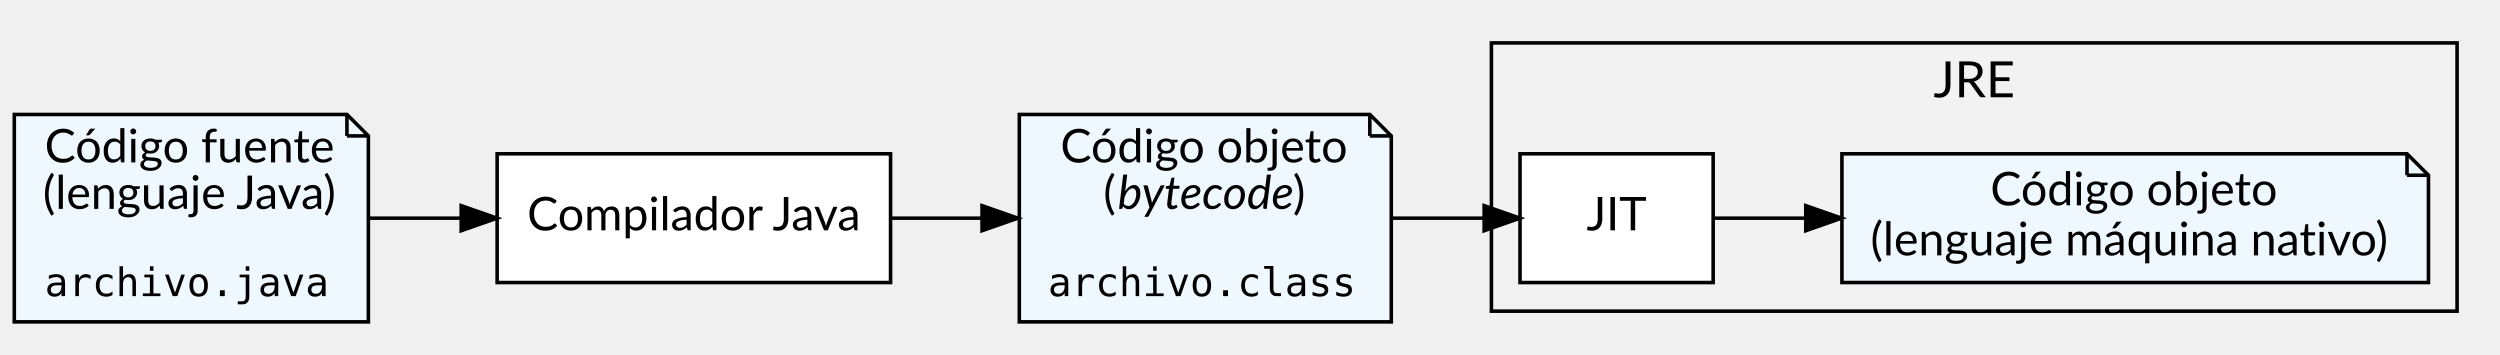
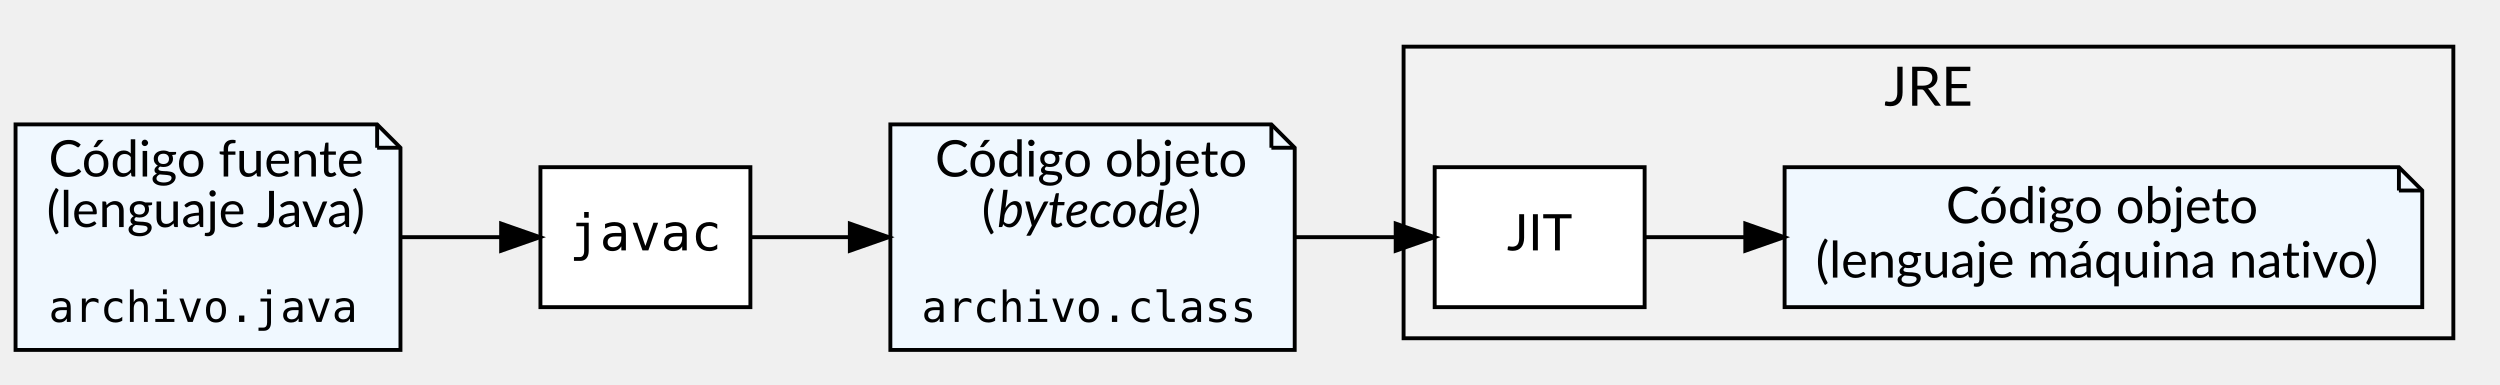
- <svg xmlns="http://www.w3.org/2000/svg" width="699pt" height="99pt" viewBox="0.00 0.00 699.00 99.00">
+ <svg xmlns="http://www.w3.org/2000/svg" width="643pt" height="99pt" viewBox="0.00 0.00 643.00 99.00">
  <g id="graph0" class="graph" transform="scale(1 1) rotate(0) translate(4 95)">
    <g id="clust1" class="cluster">
-       <polygon fill="#f2f2f2" stroke="black" points="413,-8 413,-83 683,-83 683,-8 413,-8" />
-       <text text-anchor="middle" x="548" y="-67.8" font-family="Lato" font-size="14.00">JRE</text>
+       <polygon fill="#f2f2f2" stroke="black" points="357,-8 357,-83 627,-83 627,-8 357,-8" />
+       <text text-anchor="middle" x="492" y="-67.8" font-family="Lato" font-size="14.00">JRE</text>
    </g>
    <g id="node1" class="node">
      <polygon fill="aliceblue" stroke="black" points="93,-63 0,-63 0,-5 99,-5 99,-57 93,-63" />
      <polyline fill="none" stroke="black" points="93,-63 93,-57 " />
      <polyline fill="none" stroke="black" points="99,-57 93,-57 " />
      <text text-anchor="start" x="8.5" y="-49.6" font-family="Lato" font-size="13.00">Código fuente</text>
      <text text-anchor="start" x="8" y="-36.6" font-family="Lato" font-size="13.00">(lenguaje Java)</text>
      <text text-anchor="start" x="8.5" y="-12.2" font-family="monospace" font-size="11.00">archivo.java</text>
    </g>
    <g id="node5" class="node">
-       <polygon fill="white" stroke="black" points="245,-52 135,-52 135,-16 245,-16 245,-52" />
-       <text text-anchor="middle" x="190" y="-30.6" font-family="Lato" font-size="13.00">Compilador Java</text>
+       <polygon fill="white" stroke="black" points="189,-52 135,-52 135,-16 189,-16 189,-52" />
+       <text text-anchor="middle" x="162" y="-30.6" font-family="monospace" font-size="13.00">javac</text>
    </g>
    <g id="edge2" class="edge">
-       <path fill="none" stroke="black" d="M99.33,-34C107.61,-34 116.33,-34 124.93,-34" />
-       <polygon fill="black" stroke="black" points="124.95,-37.5 134.95,-34 124.95,-30.5 124.95,-37.5" />
+       <path fill="none" stroke="black" d="M99.29,-34C107.81,-34 116.54,-34 124.65,-34" />
+       <polygon fill="black" stroke="black" points="124.89,-37.5 134.89,-34 124.89,-30.5 124.89,-37.5" />
    </g>
    <g id="node2" class="node">
-       <polygon fill="aliceblue" stroke="black" points="379,-63 281,-63 281,-5 385,-5 385,-57 379,-63" />
-       <polyline fill="none" stroke="black" points="379,-63 379,-57 " />
-       <polyline fill="none" stroke="black" points="385,-57 379,-57 " />
-       <text text-anchor="start" x="292.5" y="-49.6" font-family="Lato" font-size="13.00">Código objeto</text>
-       <text text-anchor="start" x="304.5" y="-36.6" font-family="Lato" font-size="13.00">(</text>
-       <text text-anchor="start" x="308.5" y="-36.6" font-family="Lato" font-style="italic" font-size="13.00">bytecode</text>
-       <text text-anchor="start" x="357.5" y="-36.6" font-family="Lato" font-size="13.00">)</text>
-       <text text-anchor="start" x="289" y="-12.2" font-family="monospace" font-size="11.00">archivo.class</text>
+       <polygon fill="aliceblue" stroke="black" points="323,-63 225,-63 225,-5 329,-5 329,-57 323,-63" />
+       <polyline fill="none" stroke="black" points="323,-63 323,-57 " />
+       <polyline fill="none" stroke="black" points="329,-57 323,-57 " />
+       <text text-anchor="start" x="236.5" y="-49.6" font-family="Lato" font-size="13.00">Código objeto</text>
+       <text text-anchor="start" x="248.5" y="-36.6" font-family="Lato" font-size="13.00">(</text>
+       <text text-anchor="start" x="252.5" y="-36.6" font-family="Lato" font-style="italic" font-size="13.00">bytecode</text>
+       <text text-anchor="start" x="301.5" y="-36.6" font-family="Lato" font-size="13.00">)</text>
+       <text text-anchor="start" x="233" y="-12.2" font-family="monospace" font-size="11.00">archivo.class</text>
    </g>
    <g id="node4" class="node">
-       <polygon fill="white" stroke="black" points="475,-52 421,-52 421,-16 475,-16 475,-52" />
-       <text text-anchor="middle" x="448" y="-30.6" font-family="Lato" font-size="13.00">JIT</text>
+       <polygon fill="white" stroke="black" points="419,-52 365,-52 365,-16 419,-16 419,-52" />
+       <text text-anchor="middle" x="392" y="-30.6" font-family="Lato" font-size="13.00">JIT</text>
    </g>
    <g id="edge4" class="edge">
-       <path fill="none" stroke="black" d="M385.21,-34C393.82,-34 402.59,-34 410.72,-34" />
-       <polygon fill="black" stroke="black" points="410.97,-37.5 420.97,-34 410.97,-30.5 410.97,-37.5" />
+       <path fill="none" stroke="black" d="M329.21,-34C337.82,-34 346.59,-34 354.72,-34" />
+       <polygon fill="black" stroke="black" points="354.97,-37.5 364.97,-34 354.97,-30.5 354.97,-37.5" />
    </g>
    <g id="node3" class="node">
-       <polygon fill="aliceblue" stroke="black" points="669,-52 511,-52 511,-16 675,-16 675,-46 669,-52" />
-       <polyline fill="none" stroke="black" points="669,-52 669,-46 " />
-       <polyline fill="none" stroke="black" points="675,-46 669,-46 " />
-       <text text-anchor="start" x="552.5" y="-37.6" font-family="Lato" font-size="13.00">Código objeto</text>
-       <text text-anchor="start" x="519" y="-23.6" font-family="Lato" font-size="13.00">(lenguaje máquina nativo)</text>
+       <polygon fill="aliceblue" stroke="black" points="613,-52 455,-52 455,-16 619,-16 619,-46 613,-52" />
+       <polyline fill="none" stroke="black" points="613,-52 613,-46 " />
+       <polyline fill="none" stroke="black" points="619,-46 613,-46 " />
+       <text text-anchor="start" x="496.5" y="-37.6" font-family="Lato" font-size="13.00">Código objeto</text>
+       <text text-anchor="start" x="463" y="-23.6" font-family="Lato" font-size="13.00">(lenguaje máquina nativo)</text>
    </g>
    <g id="edge1" class="edge">
-       <path fill="none" stroke="black" d="M475.23,-34C482.81,-34 491.54,-34 500.75,-34" />
-       <polygon fill="black" stroke="black" points="500.89,-37.5 510.89,-34 500.89,-30.5 500.89,-37.5" />
+       <path fill="none" stroke="black" d="M419.23,-34C426.81,-34 435.54,-34 444.75,-34" />
+       <polygon fill="black" stroke="black" points="444.89,-37.5 454.89,-34 444.89,-30.5 444.89,-37.5" />
    </g>
    <g id="edge3" class="edge">
-       <path fill="none" stroke="black" d="M245.11,-34C253.39,-34 261.99,-34 270.42,-34" />
-       <polygon fill="black" stroke="black" points="270.58,-37.5 280.58,-34 270.58,-30.5 270.58,-37.5" />
+       <path fill="none" stroke="black" d="M189.21,-34C196.88,-34 205.62,-34 214.51,-34" />
+       <polygon fill="black" stroke="black" points="214.58,-37.5 224.58,-34 214.58,-30.5 214.58,-37.5" />
    </g>
  </g>
</svg>
